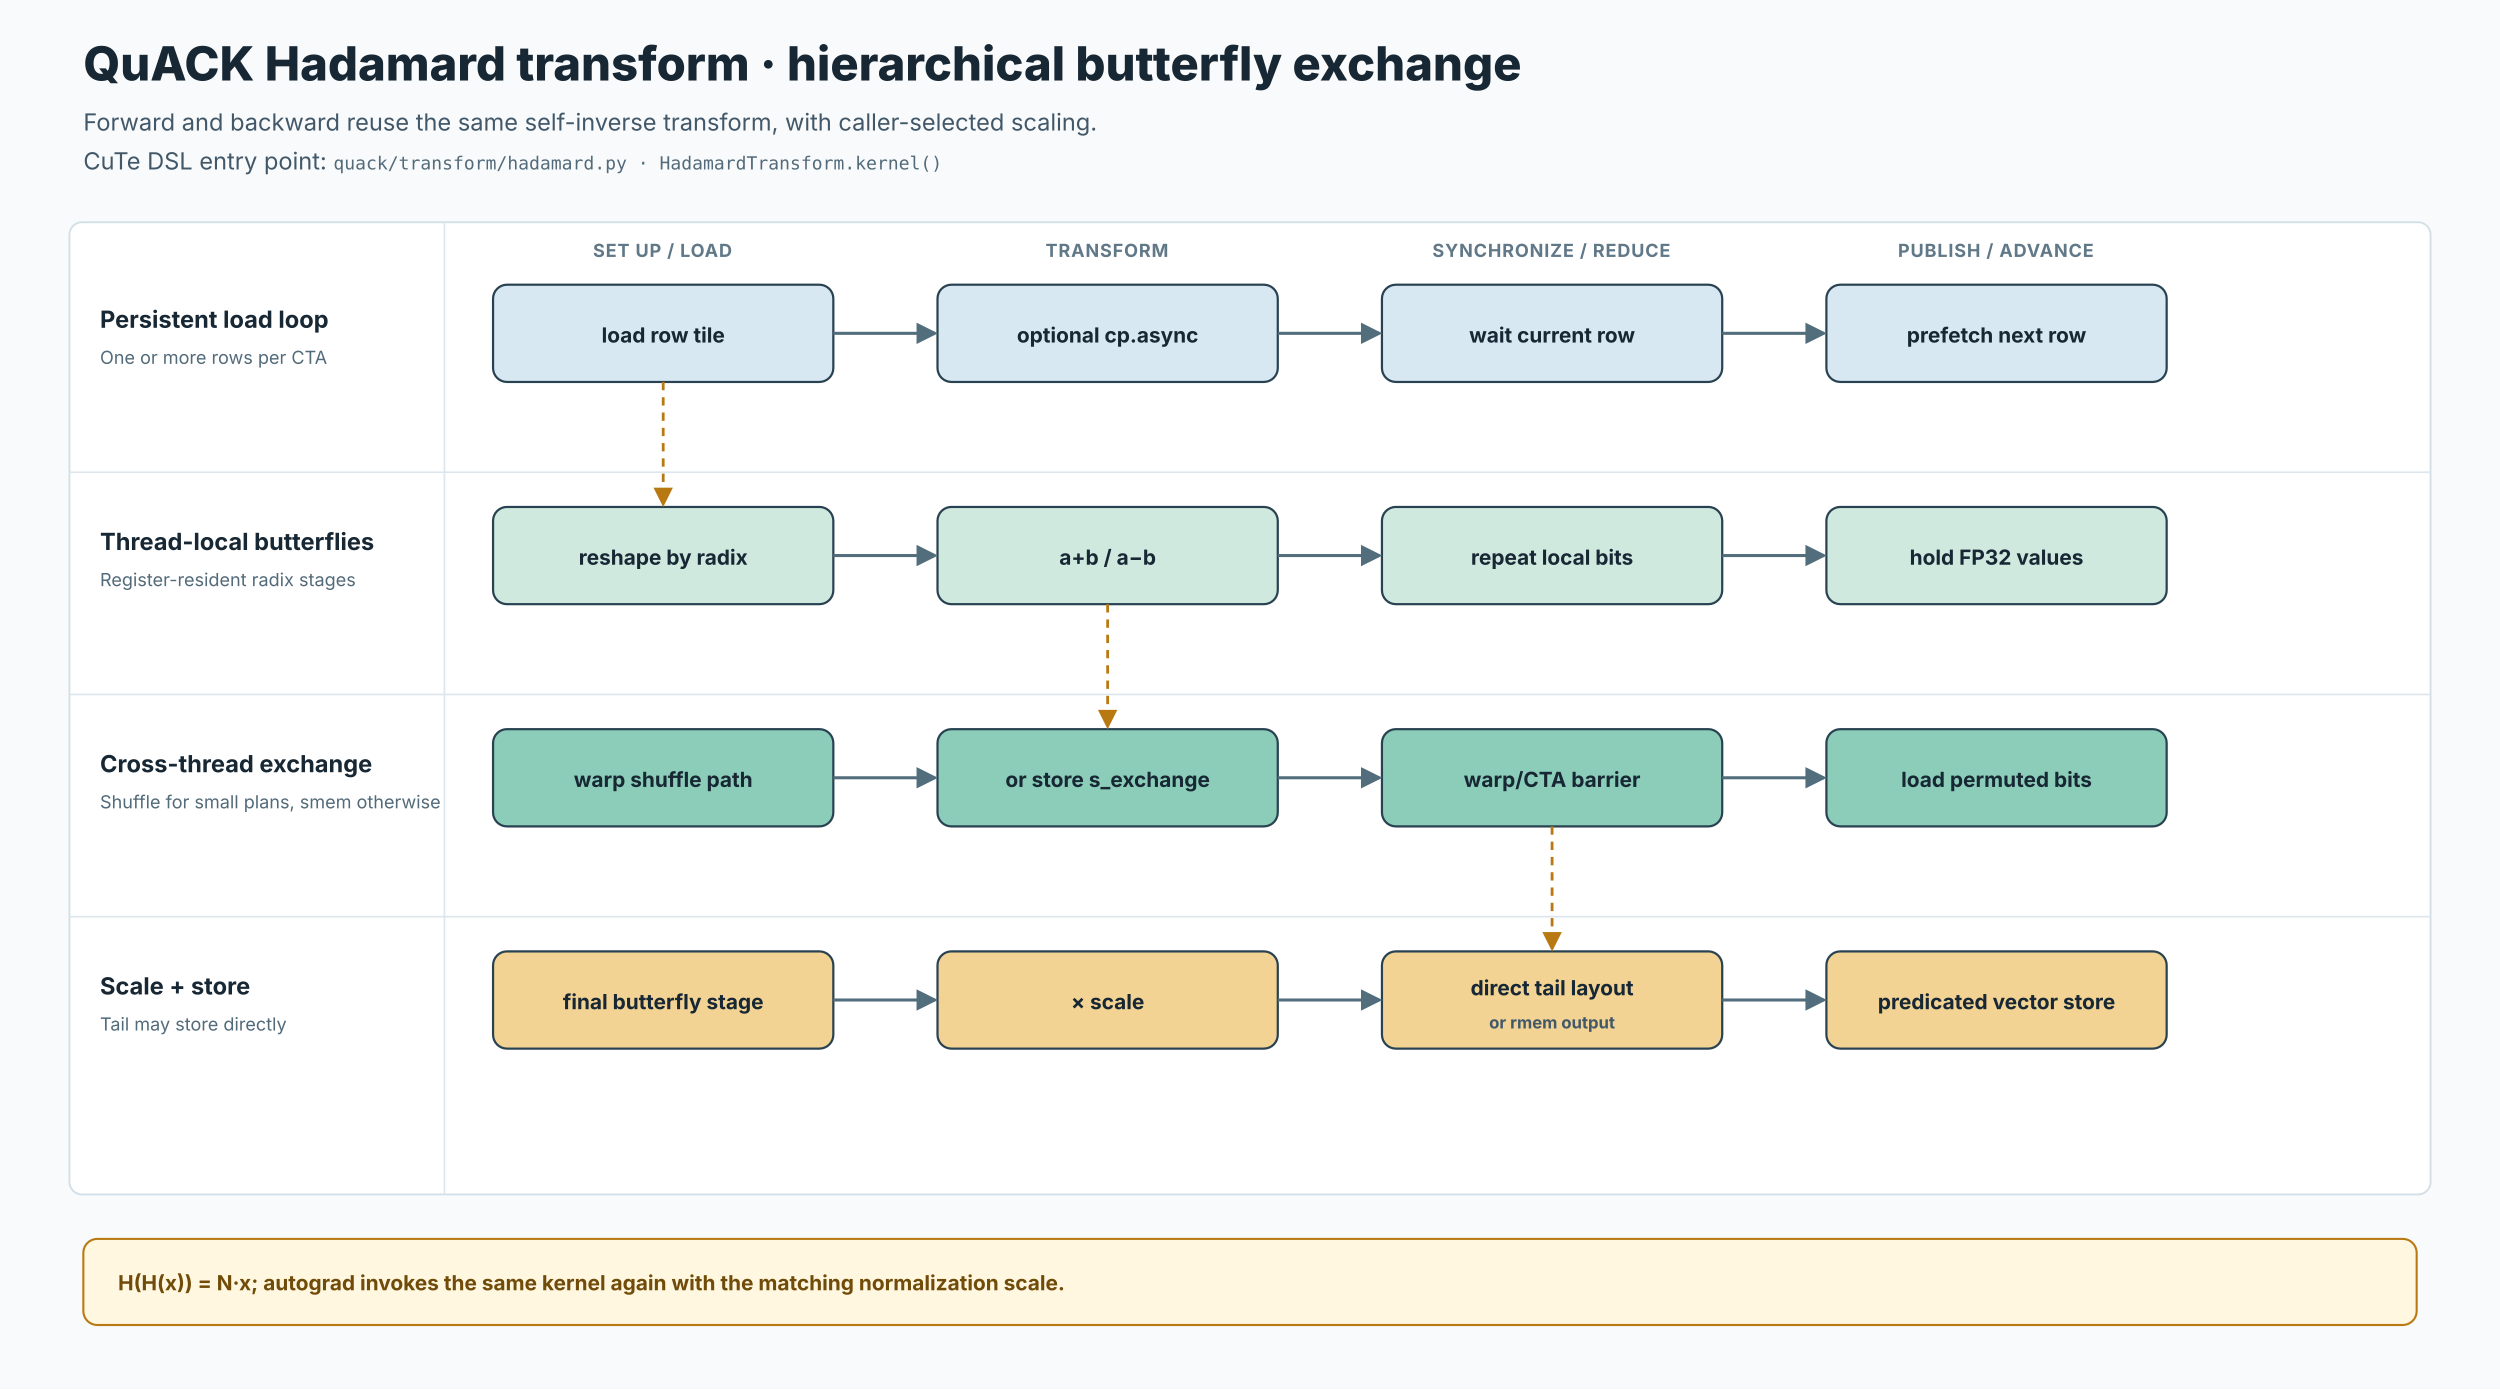
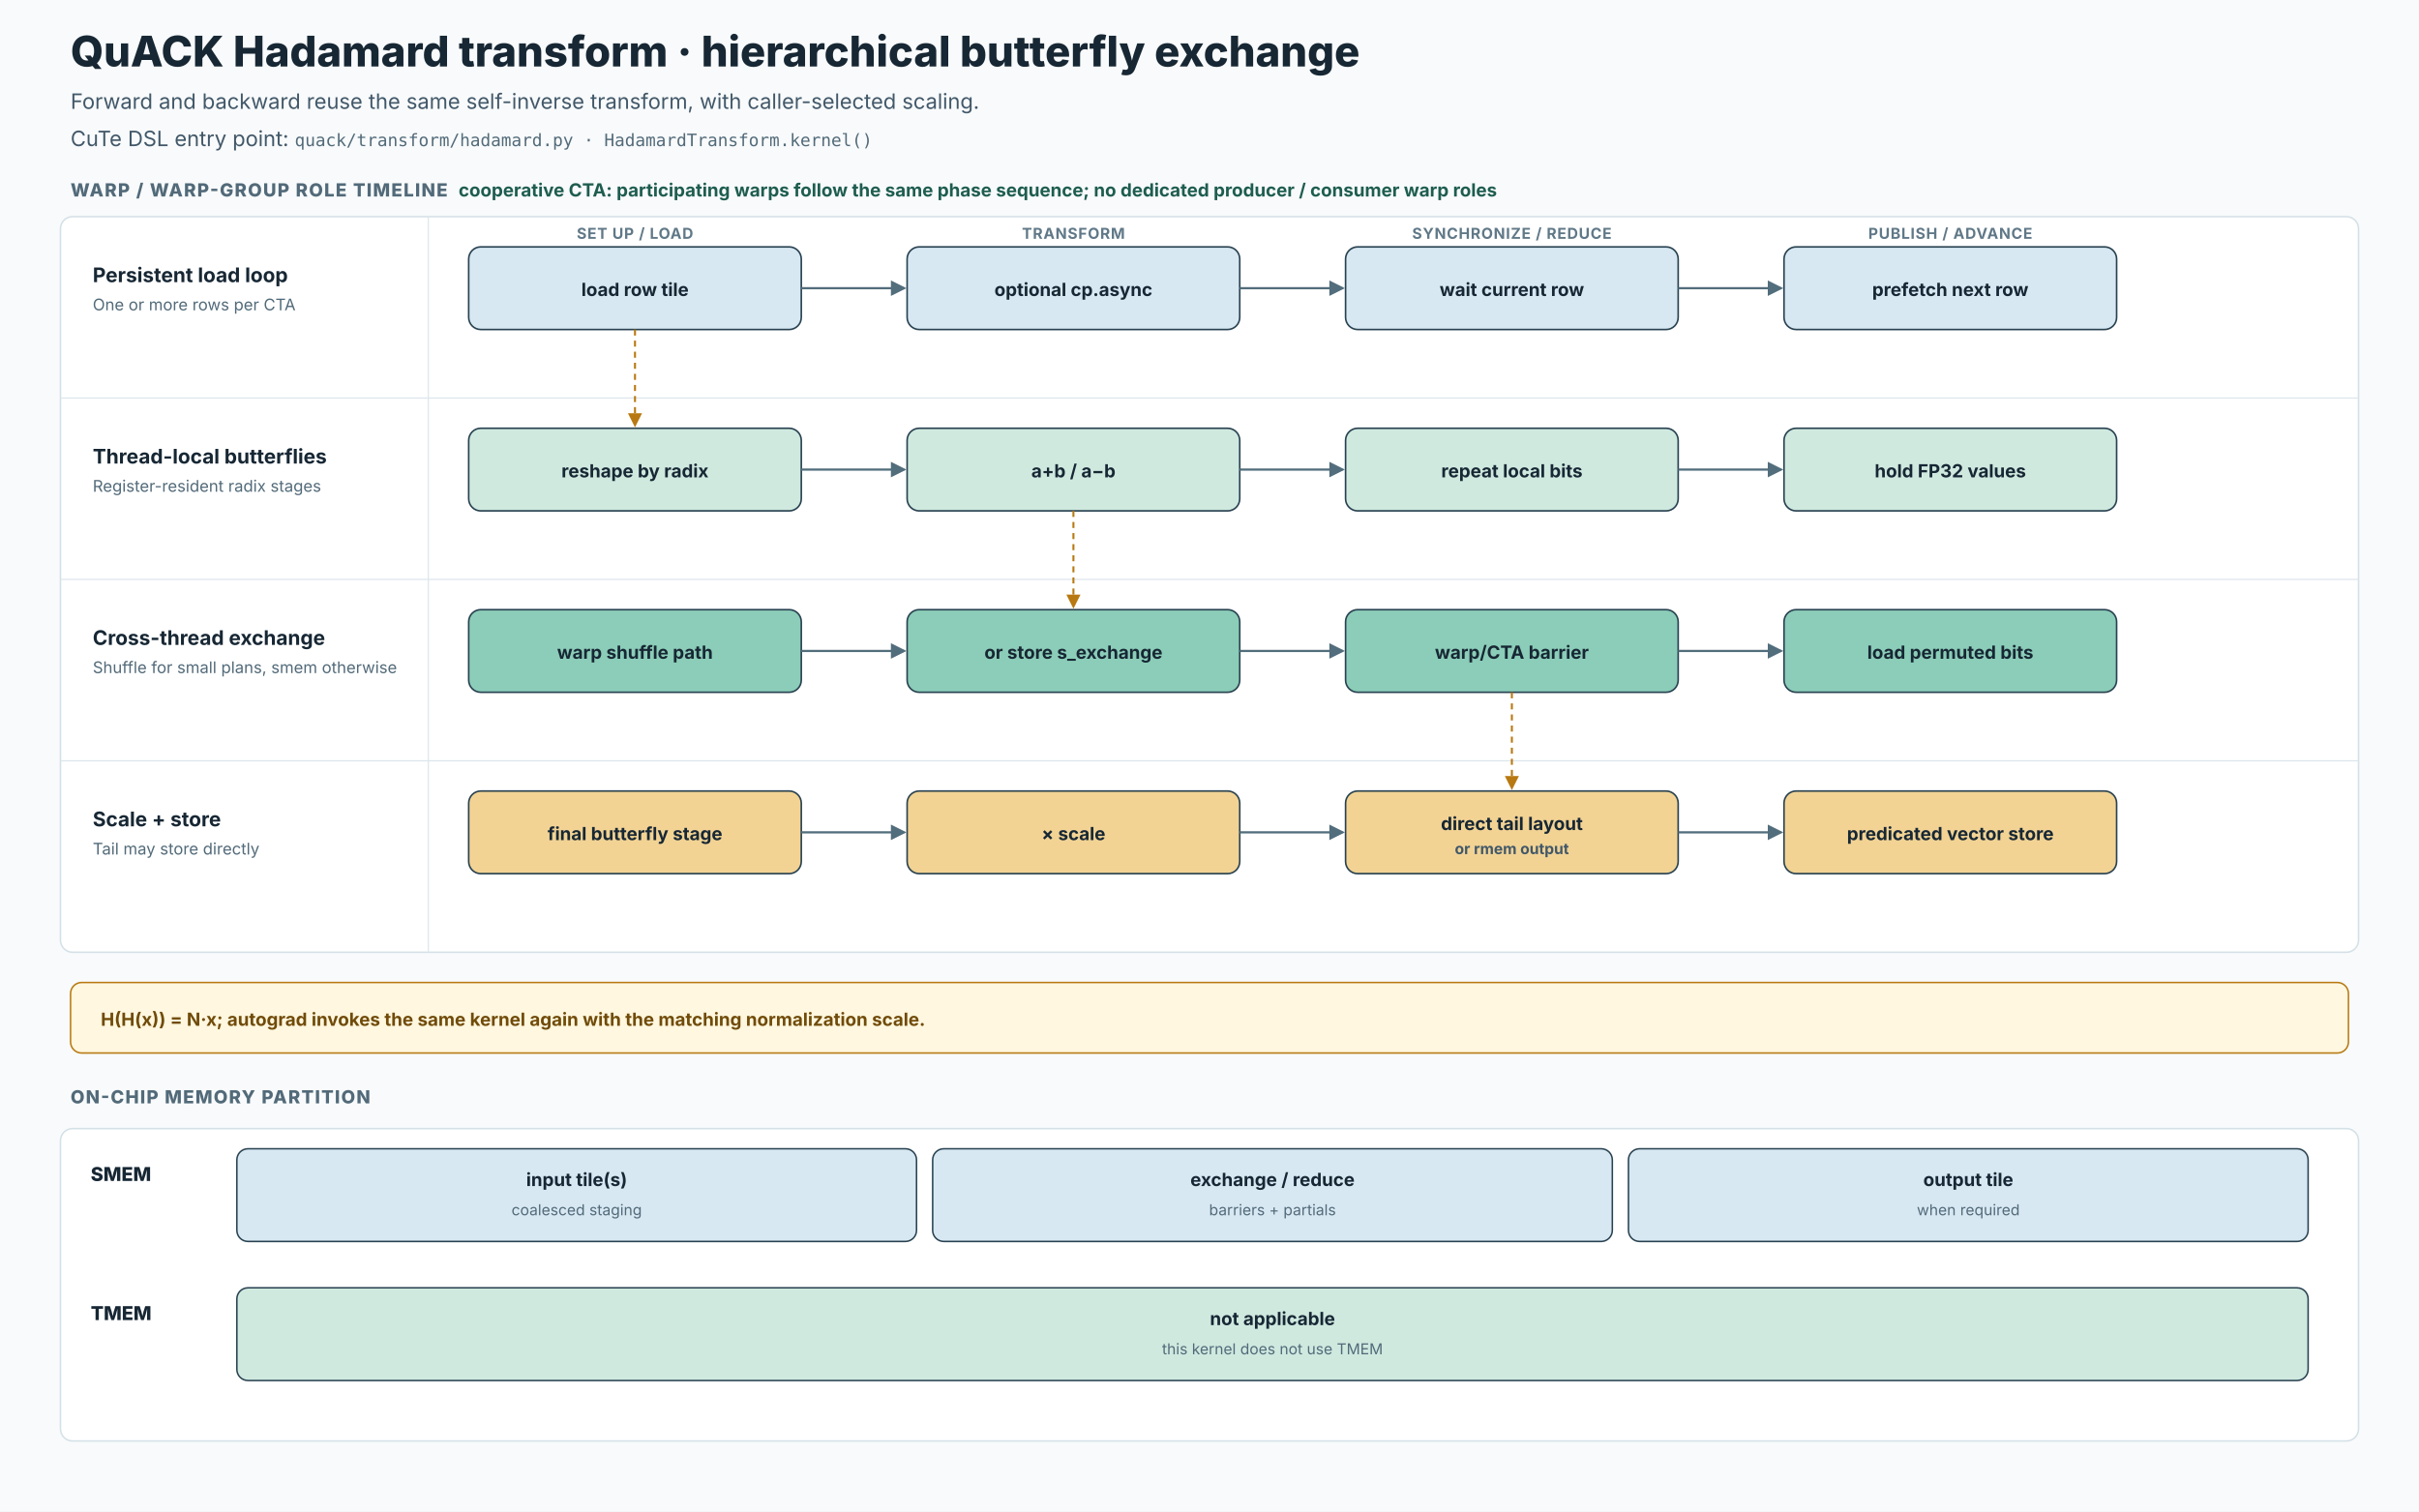
- <svg xmlns="http://www.w3.org/2000/svg" width="1800" height="1000" viewBox="0 0 1800 1000" role="img" aria-labelledby="title desc">
+ <svg xmlns="http://www.w3.org/2000/svg" width="2400" height="1500" viewBox="0 0 2400 1500" role="img" aria-labelledby="title desc">
  <defs>
    <style>
      text { font-family: Inter, ui-sans-serif, system-ui, -apple-system, BlinkMacSystemFont, "Segoe UI", sans-serif; fill: #172734; }
-       .title { font-size: 34px; font-weight: 760; } .subtitle { font-size: 17px; fill: #425869; }
-       .lane { font-size: 17px; font-weight: 730; } .lane-note { font-size: 13px; fill: #526a79; }
-       .phase { font-size: 13px; font-weight: 700; fill: #607887; text-anchor: middle; letter-spacing: .6px; }
-       .box { font-size: 15px; font-weight: 700; text-anchor: middle; dominant-baseline: middle; }
-       .mini { font-size: 12px; font-weight: 650; fill: #425869; text-anchor: middle; dominant-baseline: middle; }
+       .title { font-size: 42px; font-weight: 760; } .subtitle { font-size: 21px; fill: #425869; }
+       .panel-title { font-size: 18px; font-weight: 780; fill: #526a79; letter-spacing: 1.2px; }
+       .lane { font-size: 20px; font-weight: 730; } .lane-note { font-size: 16px; fill: #526a79; }
+       .phase { font-size: 15px; font-weight: 700; fill: #607887; text-anchor: middle; letter-spacing: .7px; }
+       .box { font-size: 18px; font-weight: 700; text-anchor: middle; dominant-baseline: middle; }
+       .mini { font-size: 15px; font-weight: 650; fill: #425869; text-anchor: middle; dominant-baseline: middle; }
      .node { stroke: #294251; stroke-width: 1.6; } .grid { stroke: #dce6ec; stroke-width: 1.2; }
      .arrow { fill: none; stroke: #526d7c; stroke-width: 2.2; marker-end: url(#arrow); }
      .dep { fill: none; stroke: #b87912; stroke-width: 2; stroke-dasharray: 6 5; marker-end: url(#gold); }
-       .note { font-size: 15px; font-weight: 650; fill: #704b09; } .source { font-family: ui-monospace, SFMono-Regular, Menlo, Consolas, monospace; font-size: 13px; fill: #526a79; }
+       .note { font-size: 18px; font-weight: 650; fill: #704b09; } .source { font-family: ui-monospace, SFMono-Regular, Menlo, Consolas, monospace; font-size: 17px; fill: #526a79; }
+       .role-summary { font-size: 18px; font-weight: 680; fill: #1e5d50; }
+       .memory-label { font-size: 19px; font-weight: 760; } .mem-node { stroke: #294251; stroke-width: 1.5; }
+       .mem-name { font-size: 18px; font-weight: 740; text-anchor: middle; } .mem-note { font-size: 15px; fill: #526a79; text-anchor: middle; }
    </style>
    <marker id="arrow" viewBox="0 0 10 10" refX="8.5" refY="5" markerWidth="7" markerHeight="7" orient="auto">
      <path d="M0 0L10 5L0 10Z" fill="#526d7c" />
    </marker>
    <marker id="gold" viewBox="0 0 10 10" refX="8.5" refY="5" markerWidth="7" markerHeight="7" orient="auto">
      <path d="M0 0L10 5L0 10Z" fill="#b87912" />
    </marker>
  </defs>
-   <rect width="1800" height="1000" fill="#f8fafb" />
-   <text class="title" x="60" y="58">QuACK Hadamard transform · hierarchical butterfly exchange</text>
-   <text class="subtitle" x="60" y="94">Forward and backward reuse the same self-inverse transform, with caller-selected scaling.</text>
-   <text class="subtitle" x="60" y="122">CuTe DSL entry point: <tspan class="source">quack/transform/hadamard.py · HadamardTransform.kernel()</tspan>
+   <rect width="2400" height="1500" fill="#f8fafb" />
+   <text class="title" x="70" y="66">QuACK Hadamard transform · hierarchical butterfly exchange</text>
+   <text class="subtitle" x="70" y="108">Forward and backward reuse the same self-inverse transform, with caller-selected scaling.</text>
+   <text class="subtitle" x="70" y="145">CuTe DSL entry point: <tspan class="source">quack/transform/hadamard.py · HadamardTransform.kernel()</tspan>
  </text>
-   <rect x="50" y="160" width="1700" height="700" rx="9" fill="#fff" stroke="#d4e0e7" stroke-width="1.4" />
-   <line class="grid" x1="320" y1="160" x2="320" y2="860" />
-   <line class="grid" x1="50" y1="340" x2="1750" y2="340" />
-   <line class="grid" x1="50" y1="500" x2="1750" y2="500" />
-   <line class="grid" x1="50" y1="660" x2="1750" y2="660" />
-   <text class="phase" x="477" y="185">SET UP / LOAD</text>
-   <text class="phase" x="797" y="185">TRANSFORM</text>
-   <text class="phase" x="1117" y="185">SYNCHRONIZE / REDUCE</text>
-   <text class="phase" x="1437" y="185">PUBLISH / ADVANCE</text>
-   <text class="lane" x="72" y="236">Persistent load loop</text>
-   <text class="lane-note" x="72" y="262">One or more rows per CTA</text>
-   <rect class="node" x="355" y="205" width="245" height="70" rx="10" fill="#d7e8f2" />
-   <text class="box" x="477.5" y="241">load row tile</text>
-   <rect class="node" x="675" y="205" width="245" height="70" rx="10" fill="#d7e8f2" />
-   <text class="box" x="797.5" y="241">optional cp.async</text>
-   <path class="arrow" d="M600 240 H673" />
-   <rect class="node" x="995" y="205" width="245" height="70" rx="10" fill="#d7e8f2" />
-   <text class="box" x="1117.5" y="241">wait current row</text>
-   <path class="arrow" d="M920 240 H993" />
-   <rect class="node" x="1315" y="205" width="245" height="70" rx="10" fill="#d7e8f2" />
-   <text class="box" x="1437.5" y="241">prefetch next row</text>
-   <path class="arrow" d="M1240 240 H1313" />
-   <text class="lane" x="72" y="396">Thread-local butterflies</text>
-   <text class="lane-note" x="72" y="422">Register-resident radix stages</text>
-   <rect class="node" x="355" y="365" width="245" height="70" rx="10" fill="#cfe9df" />
-   <text class="box" x="477.5" y="401">reshape by radix</text>
-   <rect class="node" x="675" y="365" width="245" height="70" rx="10" fill="#cfe9df" />
-   <text class="box" x="797.5" y="401">a+b / a−b</text>
-   <path class="arrow" d="M600 400 H673" />
-   <rect class="node" x="995" y="365" width="245" height="70" rx="10" fill="#cfe9df" />
-   <text class="box" x="1117.5" y="401">repeat local bits</text>
-   <path class="arrow" d="M920 400 H993" />
-   <rect class="node" x="1315" y="365" width="245" height="70" rx="10" fill="#cfe9df" />
-   <text class="box" x="1437.5" y="401">hold FP32 values</text>
-   <path class="arrow" d="M1240 400 H1313" />
-   <text class="lane" x="72" y="556">Cross-thread exchange</text>
-   <text class="lane-note" x="72" y="582">Shuffle for small plans, smem otherwise</text>
-   <rect class="node" x="355" y="525" width="245" height="70" rx="10" fill="#8bcdb8" />
-   <text class="box" x="477.5" y="561">warp shuffle path</text>
-   <rect class="node" x="675" y="525" width="245" height="70" rx="10" fill="#8bcdb8" />
-   <text class="box" x="797.5" y="561">or store s_exchange</text>
-   <path class="arrow" d="M600 560 H673" />
-   <rect class="node" x="995" y="525" width="245" height="70" rx="10" fill="#8bcdb8" />
-   <text class="box" x="1117.5" y="561">warp/CTA barrier</text>
-   <path class="arrow" d="M920 560 H993" />
-   <rect class="node" x="1315" y="525" width="245" height="70" rx="10" fill="#8bcdb8" />
-   <text class="box" x="1437.5" y="561">load permuted bits</text>
-   <path class="arrow" d="M1240 560 H1313" />
-   <text class="lane" x="72" y="716">Scale + store</text>
-   <text class="lane-note" x="72" y="742">Tail may store directly</text>
-   <rect class="node" x="355" y="685" width="245" height="70" rx="10" fill="#f2d394" />
-   <text class="box" x="477.5" y="721">final butterfly stage</text>
-   <rect class="node" x="675" y="685" width="245" height="70" rx="10" fill="#f2d394" />
-   <text class="box" x="797.5" y="721">× scale</text>
-   <path class="arrow" d="M600 720 H673" />
-   <rect class="node" x="995" y="685" width="245" height="70" rx="10" fill="#f2d394" />
-   <text class="box" x="1117.5" y="711">direct tail layout</text>
-   <text class="mini" x="1117.5" y="736">or rmem output</text>
-   <path class="arrow" d="M920 720 H993" />
-   <rect class="node" x="1315" y="685" width="245" height="70" rx="10" fill="#f2d394" />
-   <text class="box" x="1437.5" y="721">predicated vector store</text>
-   <path class="arrow" d="M1240 720 H1313" />
-   <path class="dep" d="M477.5 275 V363" />
-   <path class="dep" d="M797.5 435 V523" />
-   <path class="dep" d="M1117.5 595 V683" />
-   <rect x="60" y="892" width="1680" height="62" rx="10" fill="#fff7df" stroke="#b87912" stroke-width="1.5" />
-   <text class="note" x="85" y="929">H(H(x)) = N·x; autograd invokes the same kernel again with the matching normalization scale.</text>
+   <text class="panel-title" x="70" y="195">WARP / WARP-GROUP ROLE TIMELINE</text>
+   <text class="role-summary" x="455" y="195">cooperative CTA: participating warps follow the same phase sequence; no dedicated producer / consumer warp roles</text>
+   <rect x="60" y="215" width="2280" height="730" rx="12" fill="#fff" stroke="#d4e0e7" stroke-width="1.5" />
+   <line class="grid" x1="425" y1="215" x2="425" y2="945" />
+   <line class="grid" x1="60" y1="395" x2="2340" y2="395" />
+   <line class="grid" x1="60" y1="575" x2="2340" y2="575" />
+   <line class="grid" x1="60" y1="755" x2="2340" y2="755" />
+   <text class="phase" x="630" y="237">SET UP / LOAD</text>
+   <text class="phase" x="1065" y="237">TRANSFORM</text>
+   <text class="phase" x="1500" y="237">SYNCHRONIZE / REDUCE</text>
+   <text class="phase" x="1935" y="237">PUBLISH / ADVANCE</text>
+   <text class="lane" x="92" y="280">Persistent load loop</text>
+   <text class="lane-note" x="92" y="308">One or more rows per CTA</text>
+   <rect class="node" x="465" y="245" width="330" height="82" rx="12" fill="#d7e8f2" />
+   <text class="box" x="630" y="287">load row tile</text>
+   <rect class="node" x="900" y="245" width="330" height="82" rx="12" fill="#d7e8f2" />
+   <text class="box" x="1065" y="287">optional cp.async</text>
+   <path class="arrow" d="M795 286 H897" />
+   <rect class="node" x="1335" y="245" width="330" height="82" rx="12" fill="#d7e8f2" />
+   <text class="box" x="1500" y="287">wait current row</text>
+   <path class="arrow" d="M1230 286 H1332" />
+   <rect class="node" x="1770" y="245" width="330" height="82" rx="12" fill="#d7e8f2" />
+   <text class="box" x="1935" y="287">prefetch next row</text>
+   <path class="arrow" d="M1665 286 H1767" />
+   <text class="lane" x="92" y="460">Thread-local butterflies</text>
+   <text class="lane-note" x="92" y="488">Register-resident radix stages</text>
+   <rect class="node" x="465" y="425" width="330" height="82" rx="12" fill="#cfe9df" />
+   <text class="box" x="630" y="467">reshape by radix</text>
+   <rect class="node" x="900" y="425" width="330" height="82" rx="12" fill="#cfe9df" />
+   <text class="box" x="1065" y="467">a+b / a−b</text>
+   <path class="arrow" d="M795 466 H897" />
+   <rect class="node" x="1335" y="425" width="330" height="82" rx="12" fill="#cfe9df" />
+   <text class="box" x="1500" y="467">repeat local bits</text>
+   <path class="arrow" d="M1230 466 H1332" />
+   <rect class="node" x="1770" y="425" width="330" height="82" rx="12" fill="#cfe9df" />
+   <text class="box" x="1935" y="467">hold FP32 values</text>
+   <path class="arrow" d="M1665 466 H1767" />
+   <text class="lane" x="92" y="640">Cross-thread exchange</text>
+   <text class="lane-note" x="92" y="668">Shuffle for small plans, smem otherwise</text>
+   <rect class="node" x="465" y="605" width="330" height="82" rx="12" fill="#8bcdb8" />
+   <text class="box" x="630" y="647">warp shuffle path</text>
+   <rect class="node" x="900" y="605" width="330" height="82" rx="12" fill="#8bcdb8" />
+   <text class="box" x="1065" y="647">or store s_exchange</text>
+   <path class="arrow" d="M795 646 H897" />
+   <rect class="node" x="1335" y="605" width="330" height="82" rx="12" fill="#8bcdb8" />
+   <text class="box" x="1500" y="647">warp/CTA barrier</text>
+   <path class="arrow" d="M1230 646 H1332" />
+   <rect class="node" x="1770" y="605" width="330" height="82" rx="12" fill="#8bcdb8" />
+   <text class="box" x="1935" y="647">load permuted bits</text>
+   <path class="arrow" d="M1665 646 H1767" />
+   <text class="lane" x="92" y="820">Scale + store</text>
+   <text class="lane-note" x="92" y="848">Tail may store directly</text>
+   <rect class="node" x="465" y="785" width="330" height="82" rx="12" fill="#f2d394" />
+   <text class="box" x="630" y="827">final butterfly stage</text>
+   <rect class="node" x="900" y="785" width="330" height="82" rx="12" fill="#f2d394" />
+   <text class="box" x="1065" y="827">× scale</text>
+   <path class="arrow" d="M795 826 H897" />
+   <rect class="node" x="1335" y="785" width="330" height="82" rx="12" fill="#f2d394" />
+   <text class="box" x="1500" y="817">direct tail layout</text>
+   <text class="mini" x="1500" y="842">or rmem output</text>
+   <path class="arrow" d="M1230 826 H1332" />
+   <rect class="node" x="1770" y="785" width="330" height="82" rx="12" fill="#f2d394" />
+   <text class="box" x="1935" y="827">predicated vector store</text>
+   <path class="arrow" d="M1665 826 H1767" />
+   <path class="dep" d="M630 327 V422" />
+   <path class="dep" d="M1065 507 V602" />
+   <path class="dep" d="M1500 687 V782" />
+   <rect x="70" y="975" width="2260" height="70" rx="11" fill="#fff7df" stroke="#b87912" stroke-width="1.5" />
+   <text class="note" x="100" y="1018">H(H(x)) = N·x; autograd invokes the same kernel again with the matching normalization scale.</text>
+   <text class="panel-title" x="70" y="1095">ON-CHIP MEMORY PARTITION</text>
+   <rect x="60" y="1120" width="2280" height="310" rx="12" fill="#fff" stroke="#d4e0e7" stroke-width="1.5" />
+   <text class="memory-label" x="90" y="1172">SMEM</text>
+   <rect class="mem-node" x="235.0" y="1140" width="674.333" height="92" rx="11" fill="#d7e8f2" />
+   <text class="mem-name" x="572.167" y="1177">input tile(s)</text>
+   <text class="mem-note" x="572.167" y="1206">coalesced staging</text>
+   <rect class="mem-node" x="925.333" y="1140" width="674.333" height="92" rx="11" fill="#d7e8f2" />
+   <text class="mem-name" x="1262.5" y="1177">exchange / reduce</text>
+   <text class="mem-note" x="1262.5" y="1206">barriers + partials</text>
+   <rect class="mem-node" x="1615.667" y="1140" width="674.333" height="92" rx="11" fill="#d7e8f2" />
+   <text class="mem-name" x="1952.833" y="1177">output tile</text>
+   <text class="mem-note" x="1952.833" y="1206">when required</text>
+   <text class="memory-label" x="90" y="1310">TMEM</text>
+   <rect class="mem-node" x="235.0" y="1278" width="2055.0" height="92" rx="11" fill="#cfe9df" />
+   <text class="mem-name" x="1262.5" y="1315">not applicable</text>
+   <text class="mem-note" x="1262.5" y="1344">this kernel does not use TMEM</text>
</svg>
